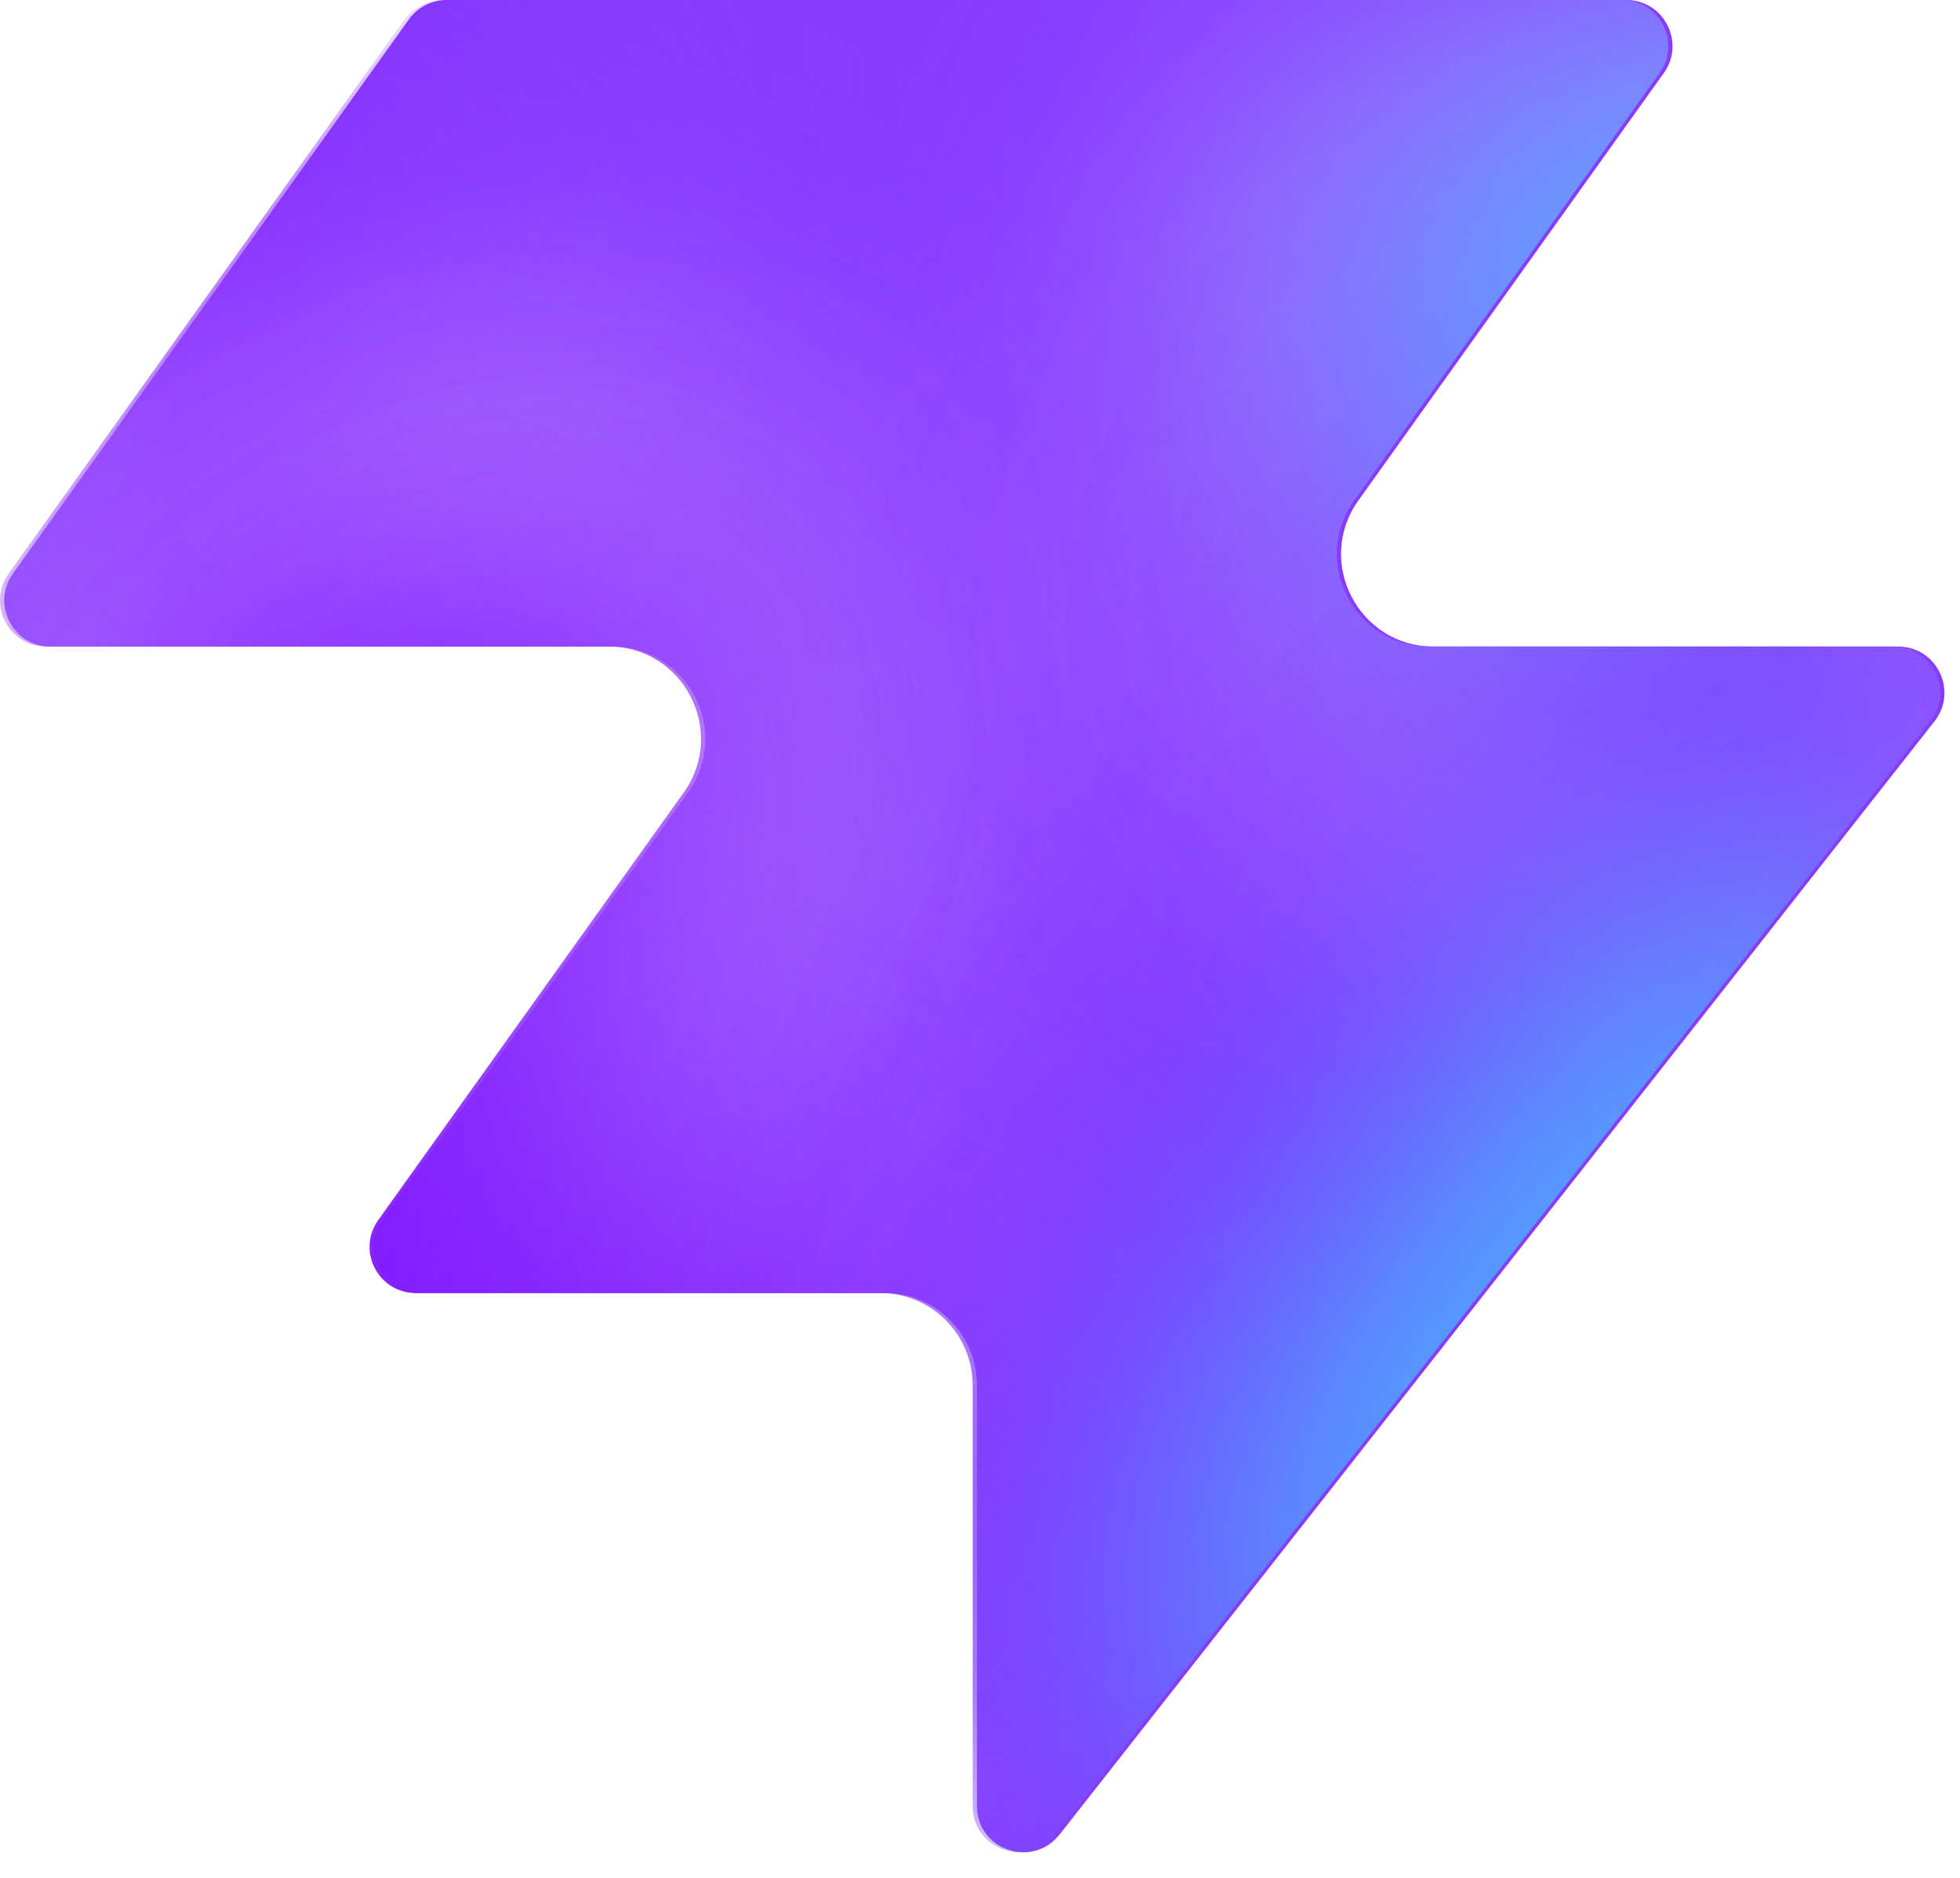
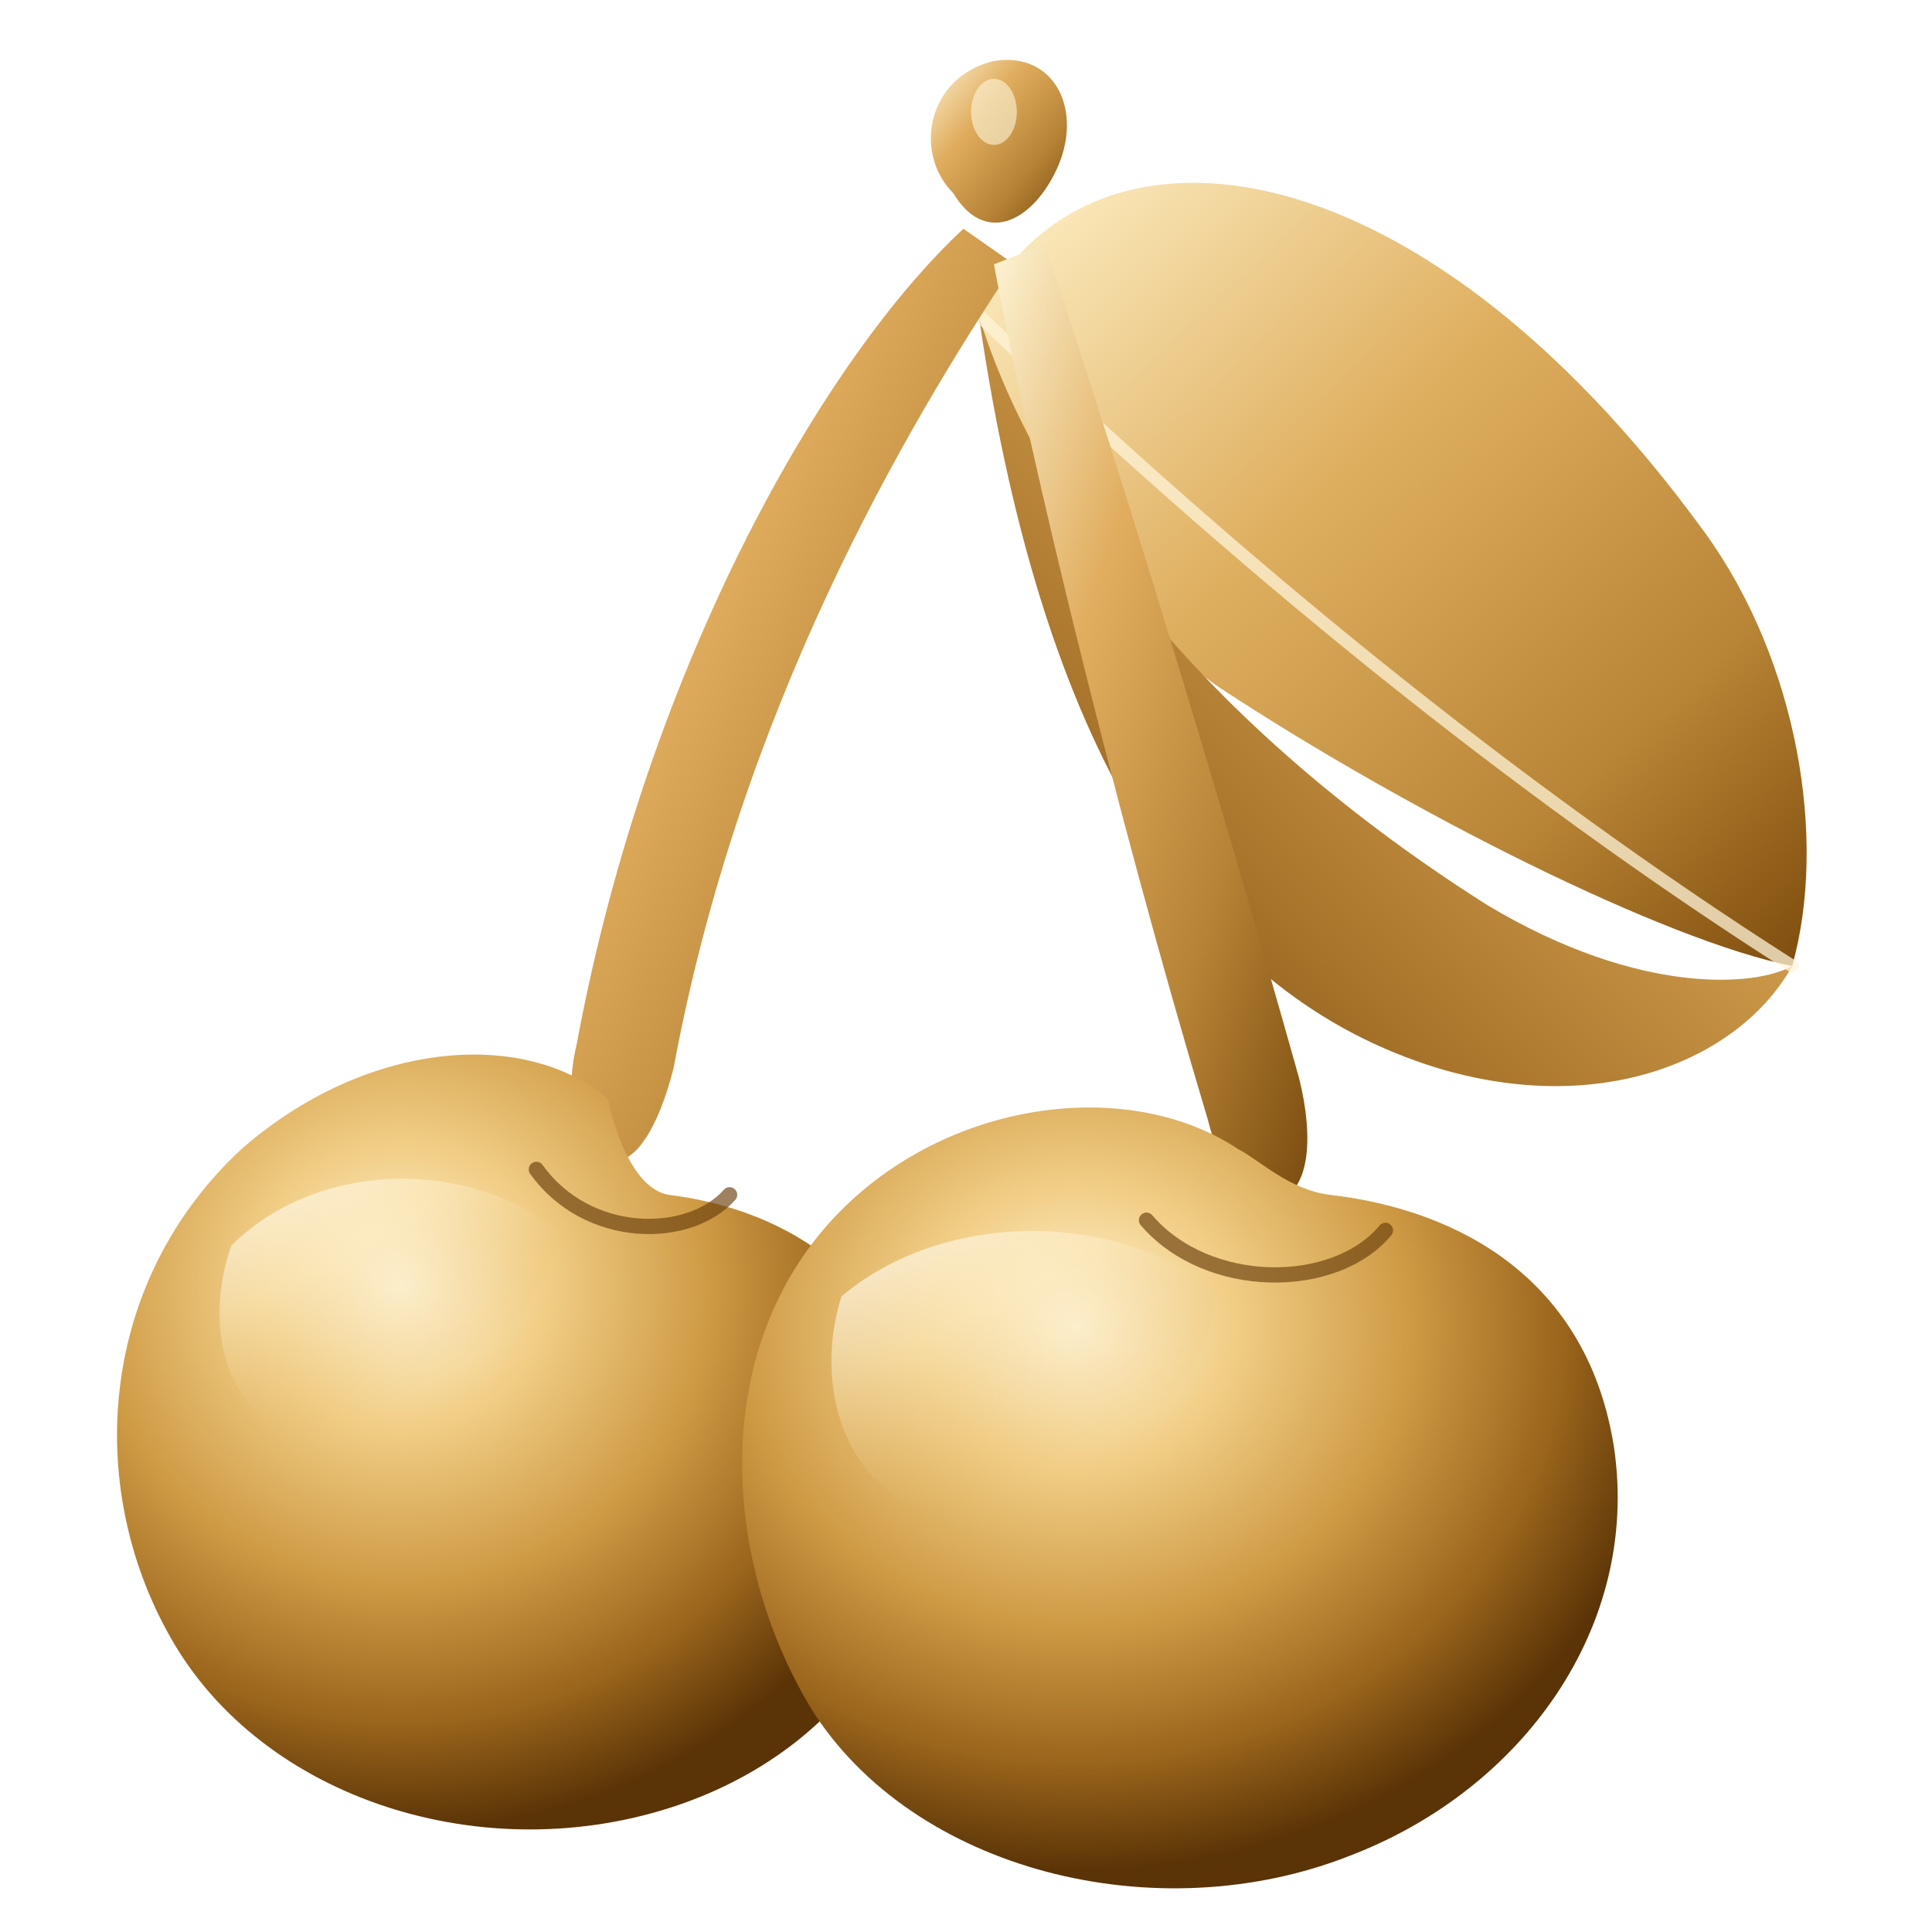
- <svg xmlns="http://www.w3.org/2000/svg" width="48" height="46" fill="none" viewBox="0 0 48 46">
-   <path fill="#863bff" d="M25.946 44.938c-.664.845-2.021.375-2.021-.698V33.937a2.26 2.26 0 0 0-2.262-2.262H10.287c-.92 0-1.456-1.04-.92-1.788l7.48-10.471c1.07-1.497 0-3.578-1.842-3.578H1.237c-.92 0-1.456-1.04-.92-1.788L10.013.474c.214-.297.556-.474.92-.474h28.894c.92 0 1.456 1.04.92 1.788l-7.48 10.471c-1.07 1.498 0 3.579 1.842 3.579h11.377c.943 0 1.473 1.088.89 1.83L25.947 44.94z" style="fill:#863bff;fill:color(display-p3 .525 .23 1);fill-opacity:1" />
-   <mask id="a" width="48" height="46" x="0" y="0" maskUnits="userSpaceOnUse" style="mask-type:alpha">
-     <path fill="#000" d="M25.842 44.938c-.664.844-2.021.375-2.021-.698V33.937a2.26 2.26 0 0 0-2.262-2.262H10.183c-.92 0-1.456-1.04-.92-1.788l7.48-10.471c1.07-1.498 0-3.579-1.842-3.579H1.133c-.92 0-1.456-1.04-.92-1.787L9.91.473c.214-.297.556-.474.92-.474h28.894c.92 0 1.456 1.04.92 1.788l-7.48 10.471c-1.07 1.498 0 3.578 1.842 3.578h11.377c.943 0 1.473 1.088.89 1.832L25.843 44.94z" style="fill:#000;fill-opacity:1" />
-   </mask>
-   <g mask="url(#a)">
-     <g filter="url(#b)">
-       <ellipse cx="5.508" cy="14.704" fill="#ede6ff" rx="5.508" ry="14.704" style="fill:#ede6ff;fill:color(display-p3 .927 .903 1);fill-opacity:1" transform="matrix(.00324 1 1 -.00324 -4.47 31.516)" />
+ <svg xmlns="http://www.w3.org/2000/svg" viewBox="0 0 345 380" width="64" height="64" fill="none">
+   <defs>
+     <linearGradient id="gold-loop" x1="0%" y1="0%" x2="100%" y2="100%">
+       <stop offset="0%" stop-color="#fdf4d4" />
+       <stop offset="35%" stop-color="#e0ac5d" />
+       <stop offset="70%" stop-color="#b68235" />
+       <stop offset="100%" stop-color="#7a4c0f" />
+     </linearGradient>
+     <linearGradient id="gold-leaf-top" x1="0%" y1="0%" x2="100%" y2="100%">
+       <stop offset="0%" stop-color="#fff2c9" />
+       <stop offset="40%" stop-color="#dfaf60" />
+       <stop offset="75%" stop-color="#b88435" />
+       <stop offset="100%" stop-color="#7e4c0d" />
+     </linearGradient>
+     <linearGradient id="gold-leaf-bot" x1="0%" y1="100%" x2="100%" y2="0%">
+       <stop offset="0%" stop-color="#72450c" />
+       <stop offset="30%" stop-color="#a8742b" />
+       <stop offset="70%" stop-color="#dca958" />
+       <stop offset="100%" stop-color="#fcedc2" />
+     </linearGradient>
+     <radialGradient id="gold-cherry-l" cx="35%" cy="30%" r="70%">
+       <stop offset="0%" stop-color="#fff5d9" />
+       <stop offset="25%" stop-color="#f2cf88" />
+       <stop offset="55%" stop-color="#ce9a44" />
+       <stop offset="80%" stop-color="#9a651c" />
+       <stop offset="100%" stop-color="#5a3306" />
+     </radialGradient>
+     <radialGradient id="gold-cherry-r" cx="38%" cy="28%" r="70%">
+       <stop offset="0%" stop-color="#fff5d9" />
+       <stop offset="25%" stop-color="#f2cf88" />
+       <stop offset="55%" stop-color="#ce9a44" />
+       <stop offset="80%" stop-color="#9a651c" />
+       <stop offset="100%" stop-color="#5a3306" />
+     </radialGradient>
+     <linearGradient id="gold-specular" x1="0%" y1="0%" x2="60%" y2="80%">
+       <stop offset="0%" stop-color="#ffffff" stop-opacity="0.85" />
+       <stop offset="45%" stop-color="#fff3d0" stop-opacity="0.4" />
+       <stop offset="100%" stop-color="#dfad58" stop-opacity="0" />
+     </linearGradient>
+   </defs>
+   <g id="cherry-symbol-vectors">
+     <path d="M 175 62 C 195 20, 260 25, 318 105 C 336 130, 342 165, 335 190 C 310 185, 260 160, 222 135 C 195 116, 180 88, 175 62 Z" fill="url(#gold-leaf-top)" />
+     <path d="M 175 62 C 185 95, 215 140, 275 178 C 305 196, 328 194, 335 190 C 325 208, 298 220, 265 210 C 220 196, 188 152, 175 62 Z" fill="url(#gold-leaf-bot)" />
+     <path d="M 175 62 C 225 110, 280 155, 335 190" stroke="#fef4d8" stroke-width="2.5" stroke-linecap="round" opacity="0.75" />
+     <path d="M 172 45 C 145 70, 110 130, 96 205 C 93 218, 96 226, 102 228 C 107 230, 112 222, 115 210 C 128 140, 160 85, 182 52 Z" fill="url(#gold-loop)" />
+     <path d="M 178 52 C 185 90, 202 160, 220 220 C 223 232, 228 238, 234 236 C 240 234, 241 224, 238 212 C 222 155, 202 90, 188 48 Z" fill="url(#gold-loop)" />
+     <path d="M 170 38 C 162 30, 165 15, 178 12 C 190 10, 196 22, 190 34 C 185 44, 176 48, 170 38 Z" fill="url(#gold-loop)" />
+     <ellipse cx="178" cy="22" rx="4.5" ry="6.5" fill="#fef6dc" opacity="0.6" />
+     <g id="left-cherry">
+       <path d="M 102 216 C 85 202, 54 205, 30 226 C 2 252, -1 292, 16 322 C 34 354, 78 368, 116 355 C 148 344, 168 316, 164 282 C 160 252, 138 238, 114 235 C 108 234, 104 225, 102 216 Z" fill="url(#gold-cherry-l)" />
+       <path d="M 88 230 C 98 244, 118 244, 126 235" stroke="#683d0a" stroke-width="3" stroke-linecap="round" fill="none" opacity="0.65" />
+       <path d="M 28 245 C 45 228, 75 228, 92 242 C 90 260, 65 285, 42 282 C 28 280, 22 262, 28 245 Z" fill="url(#gold-specular)" />
    </g>
-     <g filter="url(#c)">
-       <ellipse cx="10.399" cy="29.851" fill="#ede6ff" rx="10.399" ry="29.851" style="fill:#ede6ff;fill:color(display-p3 .927 .903 1);fill-opacity:1" transform="matrix(.00324 1 1 -.00324 -39.328 7.883)" />
-     </g>
-     <g filter="url(#d)">
-       <ellipse cx="5.508" cy="30.487" fill="#7e14ff" rx="5.508" ry="30.487" style="fill:#7e14ff;fill:color(display-p3 .492 .077 1);fill-opacity:1" transform="rotate(89.814 -25.913 -14.639)scale(1 -1)" />
-     </g>
-     <g filter="url(#e)">
-       <ellipse cx="5.508" cy="30.599" fill="#7e14ff" rx="5.508" ry="30.599" style="fill:#7e14ff;fill:color(display-p3 .492 .077 1);fill-opacity:1" transform="rotate(89.814 -32.644 -3.334)scale(1 -1)" />
-     </g>
-     <g filter="url(#f)">
-       <ellipse cx="5.508" cy="30.599" fill="#7e14ff" rx="5.508" ry="30.599" style="fill:#7e14ff;fill:color(display-p3 .492 .077 1);fill-opacity:1" transform="matrix(.00324 1 1 -.00324 -34.34 30.47)" />
-     </g>
-     <g filter="url(#g)">
-       <ellipse cx="14.072" cy="22.078" fill="#ede6ff" rx="14.072" ry="22.078" style="fill:#ede6ff;fill:color(display-p3 .927 .903 1);fill-opacity:1" transform="rotate(93.35 24.506 48.493)scale(-1 1)" />
-     </g>
-     <g filter="url(#h)">
-       <ellipse cx="3.47" cy="21.501" fill="#7e14ff" rx="3.47" ry="21.501" style="fill:#7e14ff;fill:color(display-p3 .492 .077 1);fill-opacity:1" transform="rotate(89.009 28.708 47.59)scale(-1 1)" />
-     </g>
-     <g filter="url(#i)">
-       <ellipse cx="3.47" cy="21.501" fill="#7e14ff" rx="3.47" ry="21.501" style="fill:#7e14ff;fill:color(display-p3 .492 .077 1);fill-opacity:1" transform="rotate(89.009 28.708 47.59)scale(-1 1)" />
-     </g>
-     <g filter="url(#j)">
-       <ellipse cx=".387" cy="8.972" fill="#7e14ff" rx="4.407" ry="29.108" style="fill:#7e14ff;fill:color(display-p3 .492 .077 1);fill-opacity:1" transform="rotate(39.51 .387 8.972)" />
-     </g>
-     <g filter="url(#k)">
-       <ellipse cx="47.523" cy="-6.092" fill="#7e14ff" rx="4.407" ry="29.108" style="fill:#7e14ff;fill:color(display-p3 .492 .077 1);fill-opacity:1" transform="rotate(37.892 47.523 -6.092)" />
-     </g>
-     <g filter="url(#l)">
-       <ellipse cx="41.412" cy="6.333" fill="#47bfff" rx="5.971" ry="9.665" style="fill:#47bfff;fill:color(display-p3 .28 .748 1);fill-opacity:1" transform="rotate(37.892 41.412 6.333)" />
-     </g>
-     <g filter="url(#m)">
-       <ellipse cx="-1.879" cy="38.332" fill="#7e14ff" rx="4.407" ry="29.108" style="fill:#7e14ff;fill:color(display-p3 .492 .077 1);fill-opacity:1" transform="rotate(37.892 -1.88 38.332)" />
-     </g>
-     <g filter="url(#n)">
-       <ellipse cx="-1.879" cy="38.332" fill="#7e14ff" rx="4.407" ry="29.108" style="fill:#7e14ff;fill:color(display-p3 .492 .077 1);fill-opacity:1" transform="rotate(37.892 -1.88 38.332)" />
-     </g>
-     <g filter="url(#o)">
-       <ellipse cx="35.651" cy="29.907" fill="#7e14ff" rx="4.407" ry="29.108" style="fill:#7e14ff;fill:color(display-p3 .492 .077 1);fill-opacity:1" transform="rotate(37.892 35.651 29.907)" />
-     </g>
-     <g filter="url(#p)">
-       <ellipse cx="38.418" cy="32.4" fill="#47bfff" rx="5.971" ry="15.297" style="fill:#47bfff;fill:color(display-p3 .28 .748 1);fill-opacity:1" transform="rotate(37.892 38.418 32.4)" />
+     <g id="right-cherry">
+       <path d="M 226 226 C 205 212, 170 216, 148 238 C 122 264, 124 306, 142 336 C 162 368, 210 380, 248 365 C 282 352, 305 320, 300 285 C 295 252, 270 238, 244 235 C 236 234, 230 228, 226 226 Z" fill="url(#gold-cherry-r)" />
+       <path d="M 208 240 C 220 254, 245 254, 255 242" stroke="#683d0a" stroke-width="3" stroke-linecap="round" fill="none" opacity="0.65" />
+       <path d="M 148 255 C 168 238, 202 238, 222 254 C 220 274, 192 302, 168 298 C 150 295, 142 274, 148 255 Z" fill="url(#gold-specular)" />
    </g>
  </g>
-   <defs>
-     <filter id="b" width="60.045" height="41.654" x="-19.77" y="16.149" color-interpolation-filters="sRGB" filterUnits="userSpaceOnUse">
-       <feFlood flood-opacity="0" result="BackgroundImageFix" />
-       <feBlend in="SourceGraphic" in2="BackgroundImageFix" result="shape" />
-       <feGaussianBlur result="effect1_foregroundBlur_2002_17158" stdDeviation="7.659" />
-     </filter>
-     <filter id="c" width="90.34" height="51.437" x="-54.613" y="-7.533" color-interpolation-filters="sRGB" filterUnits="userSpaceOnUse">
-       <feFlood flood-opacity="0" result="BackgroundImageFix" />
-       <feBlend in="SourceGraphic" in2="BackgroundImageFix" result="shape" />
-       <feGaussianBlur result="effect1_foregroundBlur_2002_17158" stdDeviation="7.659" />
-     </filter>
-     <filter id="d" width="79.355" height="29.4" x="-49.64" y="2.03" color-interpolation-filters="sRGB" filterUnits="userSpaceOnUse">
-       <feFlood flood-opacity="0" result="BackgroundImageFix" />
-       <feBlend in="SourceGraphic" in2="BackgroundImageFix" result="shape" />
-       <feGaussianBlur result="effect1_foregroundBlur_2002_17158" stdDeviation="4.596" />
-     </filter>
-     <filter id="e" width="79.579" height="29.4" x="-45.045" y="20.029" color-interpolation-filters="sRGB" filterUnits="userSpaceOnUse">
-       <feFlood flood-opacity="0" result="BackgroundImageFix" />
-       <feBlend in="SourceGraphic" in2="BackgroundImageFix" result="shape" />
-       <feGaussianBlur result="effect1_foregroundBlur_2002_17158" stdDeviation="4.596" />
-     </filter>
-     <filter id="f" width="79.579" height="29.4" x="-43.513" y="21.178" color-interpolation-filters="sRGB" filterUnits="userSpaceOnUse">
-       <feFlood flood-opacity="0" result="BackgroundImageFix" />
-       <feBlend in="SourceGraphic" in2="BackgroundImageFix" result="shape" />
-       <feGaussianBlur result="effect1_foregroundBlur_2002_17158" stdDeviation="4.596" />
-     </filter>
-     <filter id="g" width="74.749" height="58.852" x="15.756" y="-17.901" color-interpolation-filters="sRGB" filterUnits="userSpaceOnUse">
-       <feFlood flood-opacity="0" result="BackgroundImageFix" />
-       <feBlend in="SourceGraphic" in2="BackgroundImageFix" result="shape" />
-       <feGaussianBlur result="effect1_foregroundBlur_2002_17158" stdDeviation="7.659" />
-     </filter>
-     <filter id="h" width="61.377" height="25.362" x="23.548" y="2.284" color-interpolation-filters="sRGB" filterUnits="userSpaceOnUse">
-       <feFlood flood-opacity="0" result="BackgroundImageFix" />
-       <feBlend in="SourceGraphic" in2="BackgroundImageFix" result="shape" />
-       <feGaussianBlur result="effect1_foregroundBlur_2002_17158" stdDeviation="4.596" />
-     </filter>
-     <filter id="i" width="61.377" height="25.362" x="23.548" y="2.284" color-interpolation-filters="sRGB" filterUnits="userSpaceOnUse">
-       <feFlood flood-opacity="0" result="BackgroundImageFix" />
-       <feBlend in="SourceGraphic" in2="BackgroundImageFix" result="shape" />
-       <feGaussianBlur result="effect1_foregroundBlur_2002_17158" stdDeviation="4.596" />
-     </filter>
-     <filter id="j" width="56.045" height="63.649" x="-27.636" y="-22.853" color-interpolation-filters="sRGB" filterUnits="userSpaceOnUse">
-       <feFlood flood-opacity="0" result="BackgroundImageFix" />
-       <feBlend in="SourceGraphic" in2="BackgroundImageFix" result="shape" />
-       <feGaussianBlur result="effect1_foregroundBlur_2002_17158" stdDeviation="4.596" />
-     </filter>
-     <filter id="k" width="54.814" height="64.646" x="20.116" y="-38.415" color-interpolation-filters="sRGB" filterUnits="userSpaceOnUse">
-       <feFlood flood-opacity="0" result="BackgroundImageFix" />
-       <feBlend in="SourceGraphic" in2="BackgroundImageFix" result="shape" />
-       <feGaussianBlur result="effect1_foregroundBlur_2002_17158" stdDeviation="4.596" />
-     </filter>
-     <filter id="l" width="33.541" height="35.313" x="24.641" y="-11.323" color-interpolation-filters="sRGB" filterUnits="userSpaceOnUse">
-       <feFlood flood-opacity="0" result="BackgroundImageFix" />
-       <feBlend in="SourceGraphic" in2="BackgroundImageFix" result="shape" />
-       <feGaussianBlur result="effect1_foregroundBlur_2002_17158" stdDeviation="4.596" />
-     </filter>
-     <filter id="m" width="54.814" height="64.646" x="-29.286" y="6.009" color-interpolation-filters="sRGB" filterUnits="userSpaceOnUse">
-       <feFlood flood-opacity="0" result="BackgroundImageFix" />
-       <feBlend in="SourceGraphic" in2="BackgroundImageFix" result="shape" />
-       <feGaussianBlur result="effect1_foregroundBlur_2002_17158" stdDeviation="4.596" />
-     </filter>
-     <filter id="n" width="54.814" height="64.646" x="-29.286" y="6.009" color-interpolation-filters="sRGB" filterUnits="userSpaceOnUse">
-       <feFlood flood-opacity="0" result="BackgroundImageFix" />
-       <feBlend in="SourceGraphic" in2="BackgroundImageFix" result="shape" />
-       <feGaussianBlur result="effect1_foregroundBlur_2002_17158" stdDeviation="4.596" />
-     </filter>
-     <filter id="o" width="54.814" height="64.646" x="8.244" y="-2.416" color-interpolation-filters="sRGB" filterUnits="userSpaceOnUse">
-       <feFlood flood-opacity="0" result="BackgroundImageFix" />
-       <feBlend in="SourceGraphic" in2="BackgroundImageFix" result="shape" />
-       <feGaussianBlur result="effect1_foregroundBlur_2002_17158" stdDeviation="4.596" />
-     </filter>
-     <filter id="p" width="39.409" height="43.623" x="18.713" y="10.588" color-interpolation-filters="sRGB" filterUnits="userSpaceOnUse">
-       <feFlood flood-opacity="0" result="BackgroundImageFix" />
-       <feBlend in="SourceGraphic" in2="BackgroundImageFix" result="shape" />
-       <feGaussianBlur result="effect1_foregroundBlur_2002_17158" stdDeviation="4.596" />
-     </filter>
-   </defs>
</svg>
